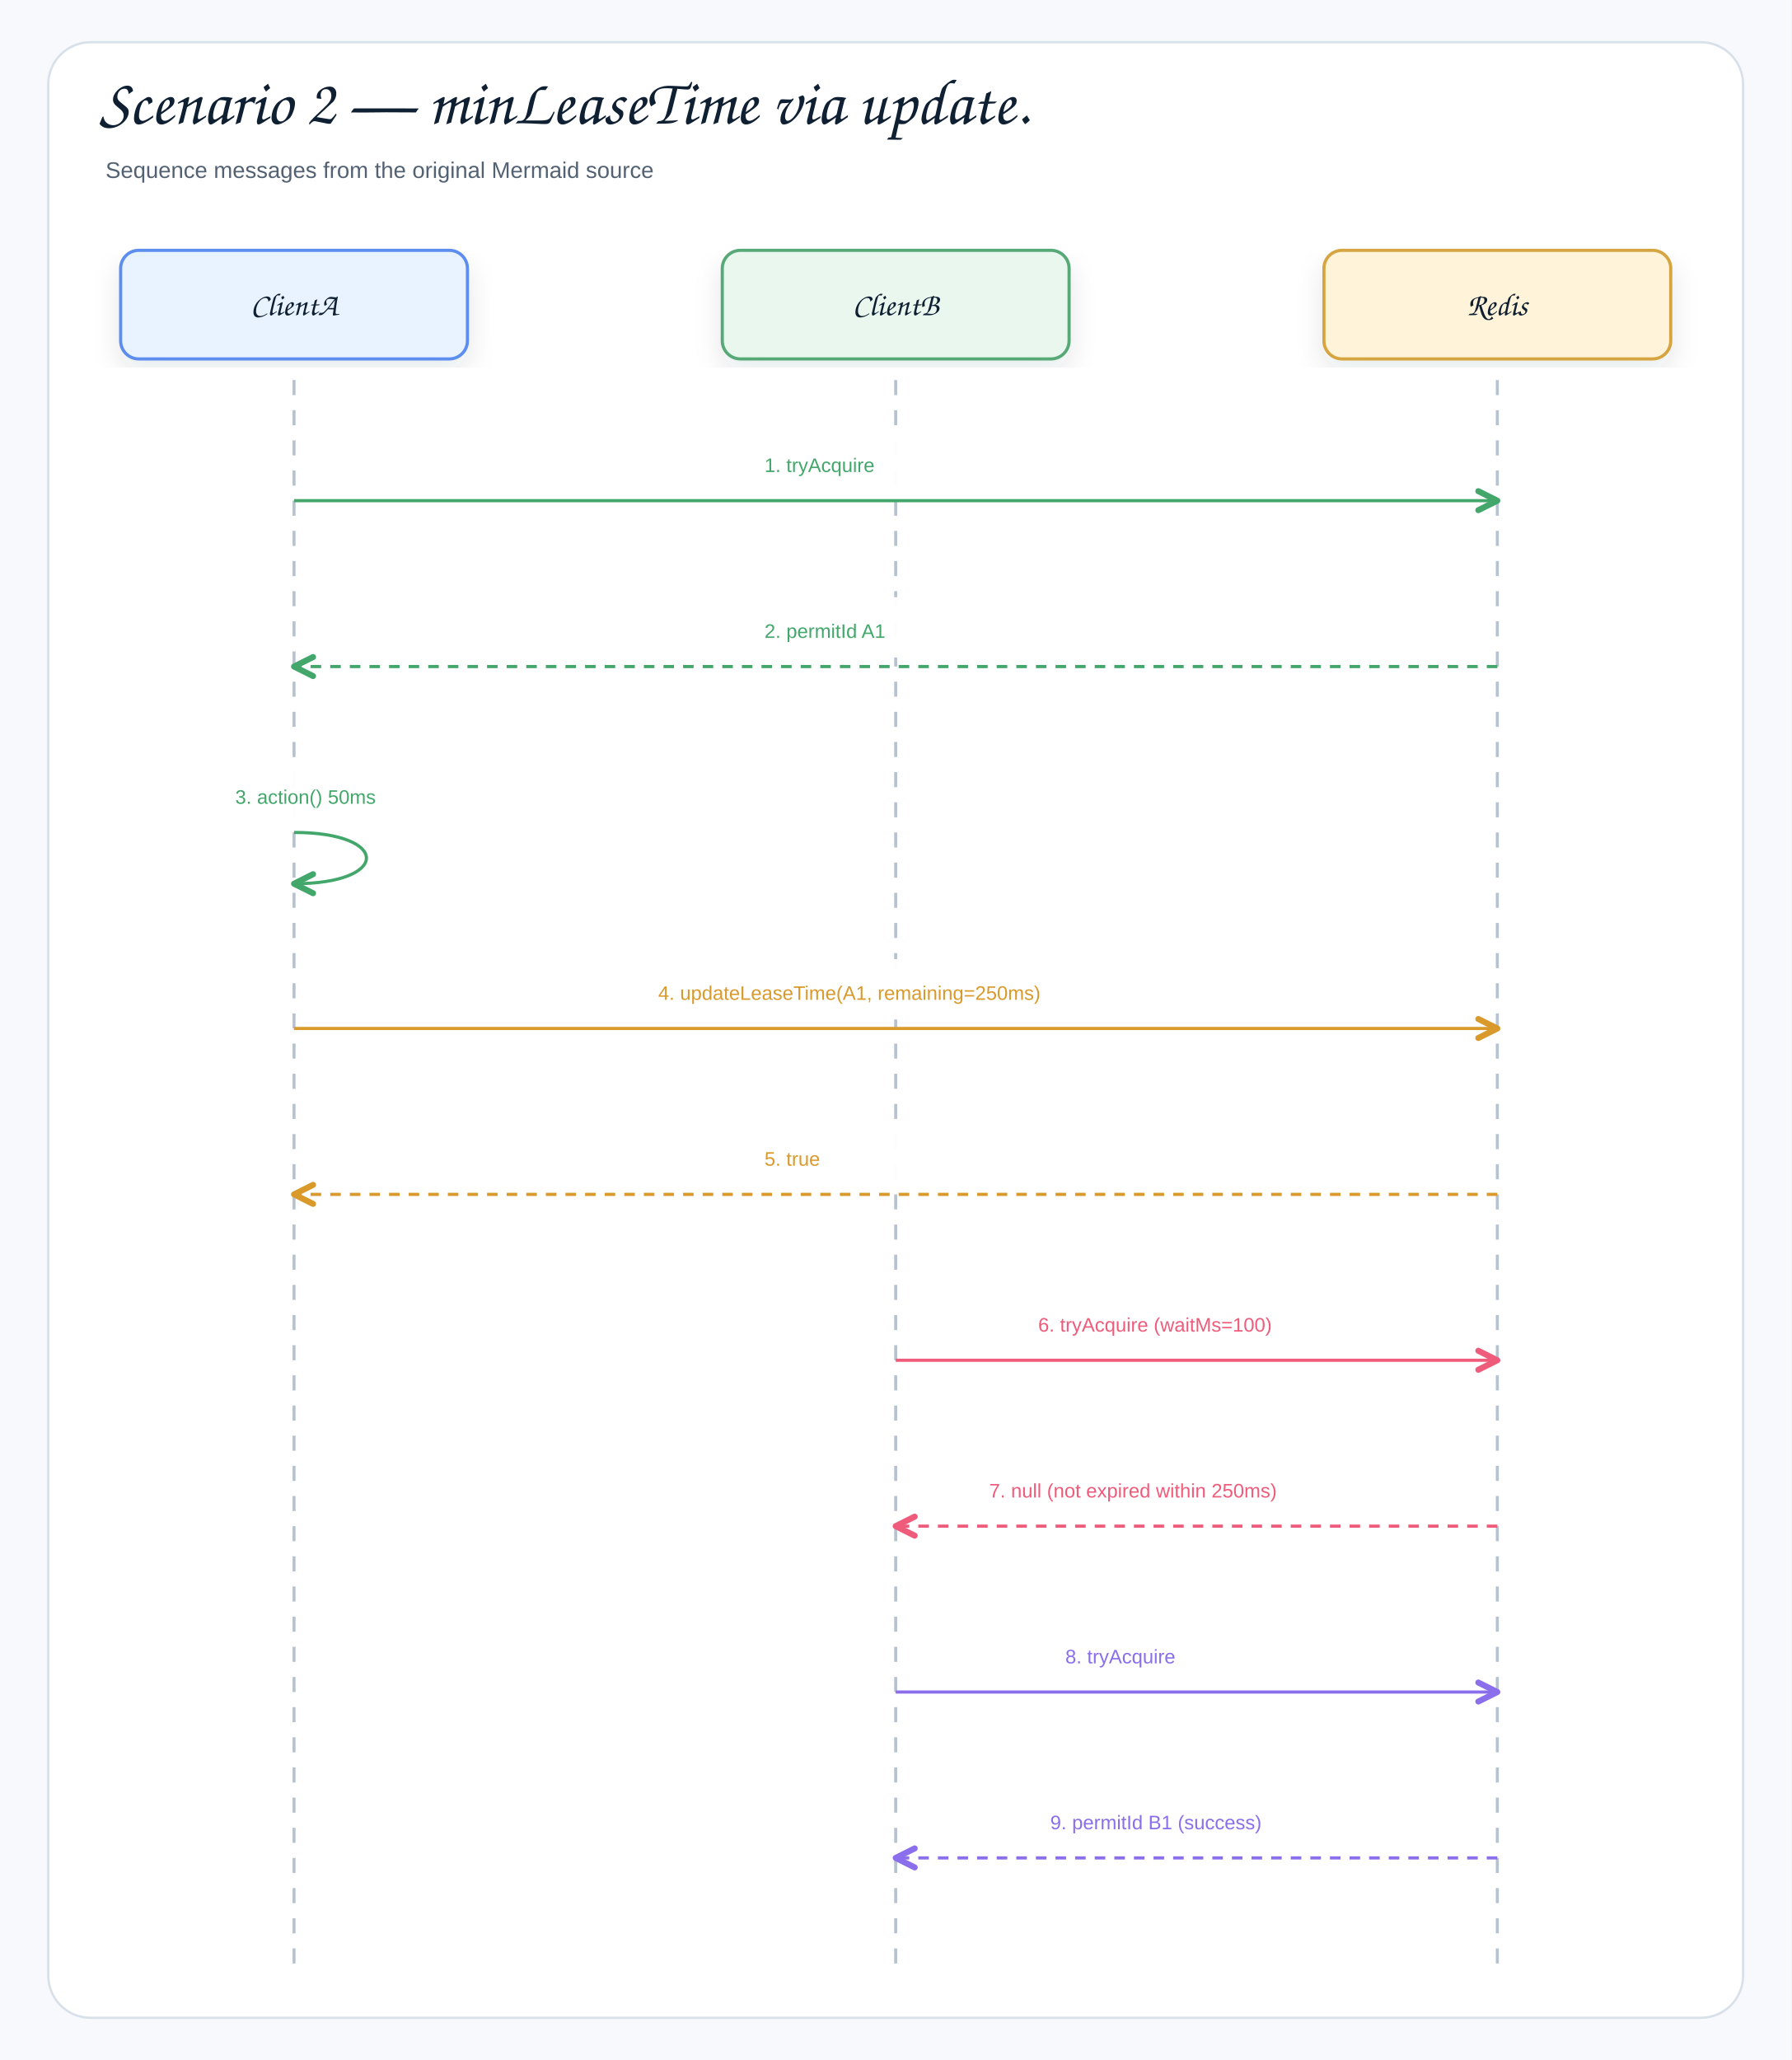
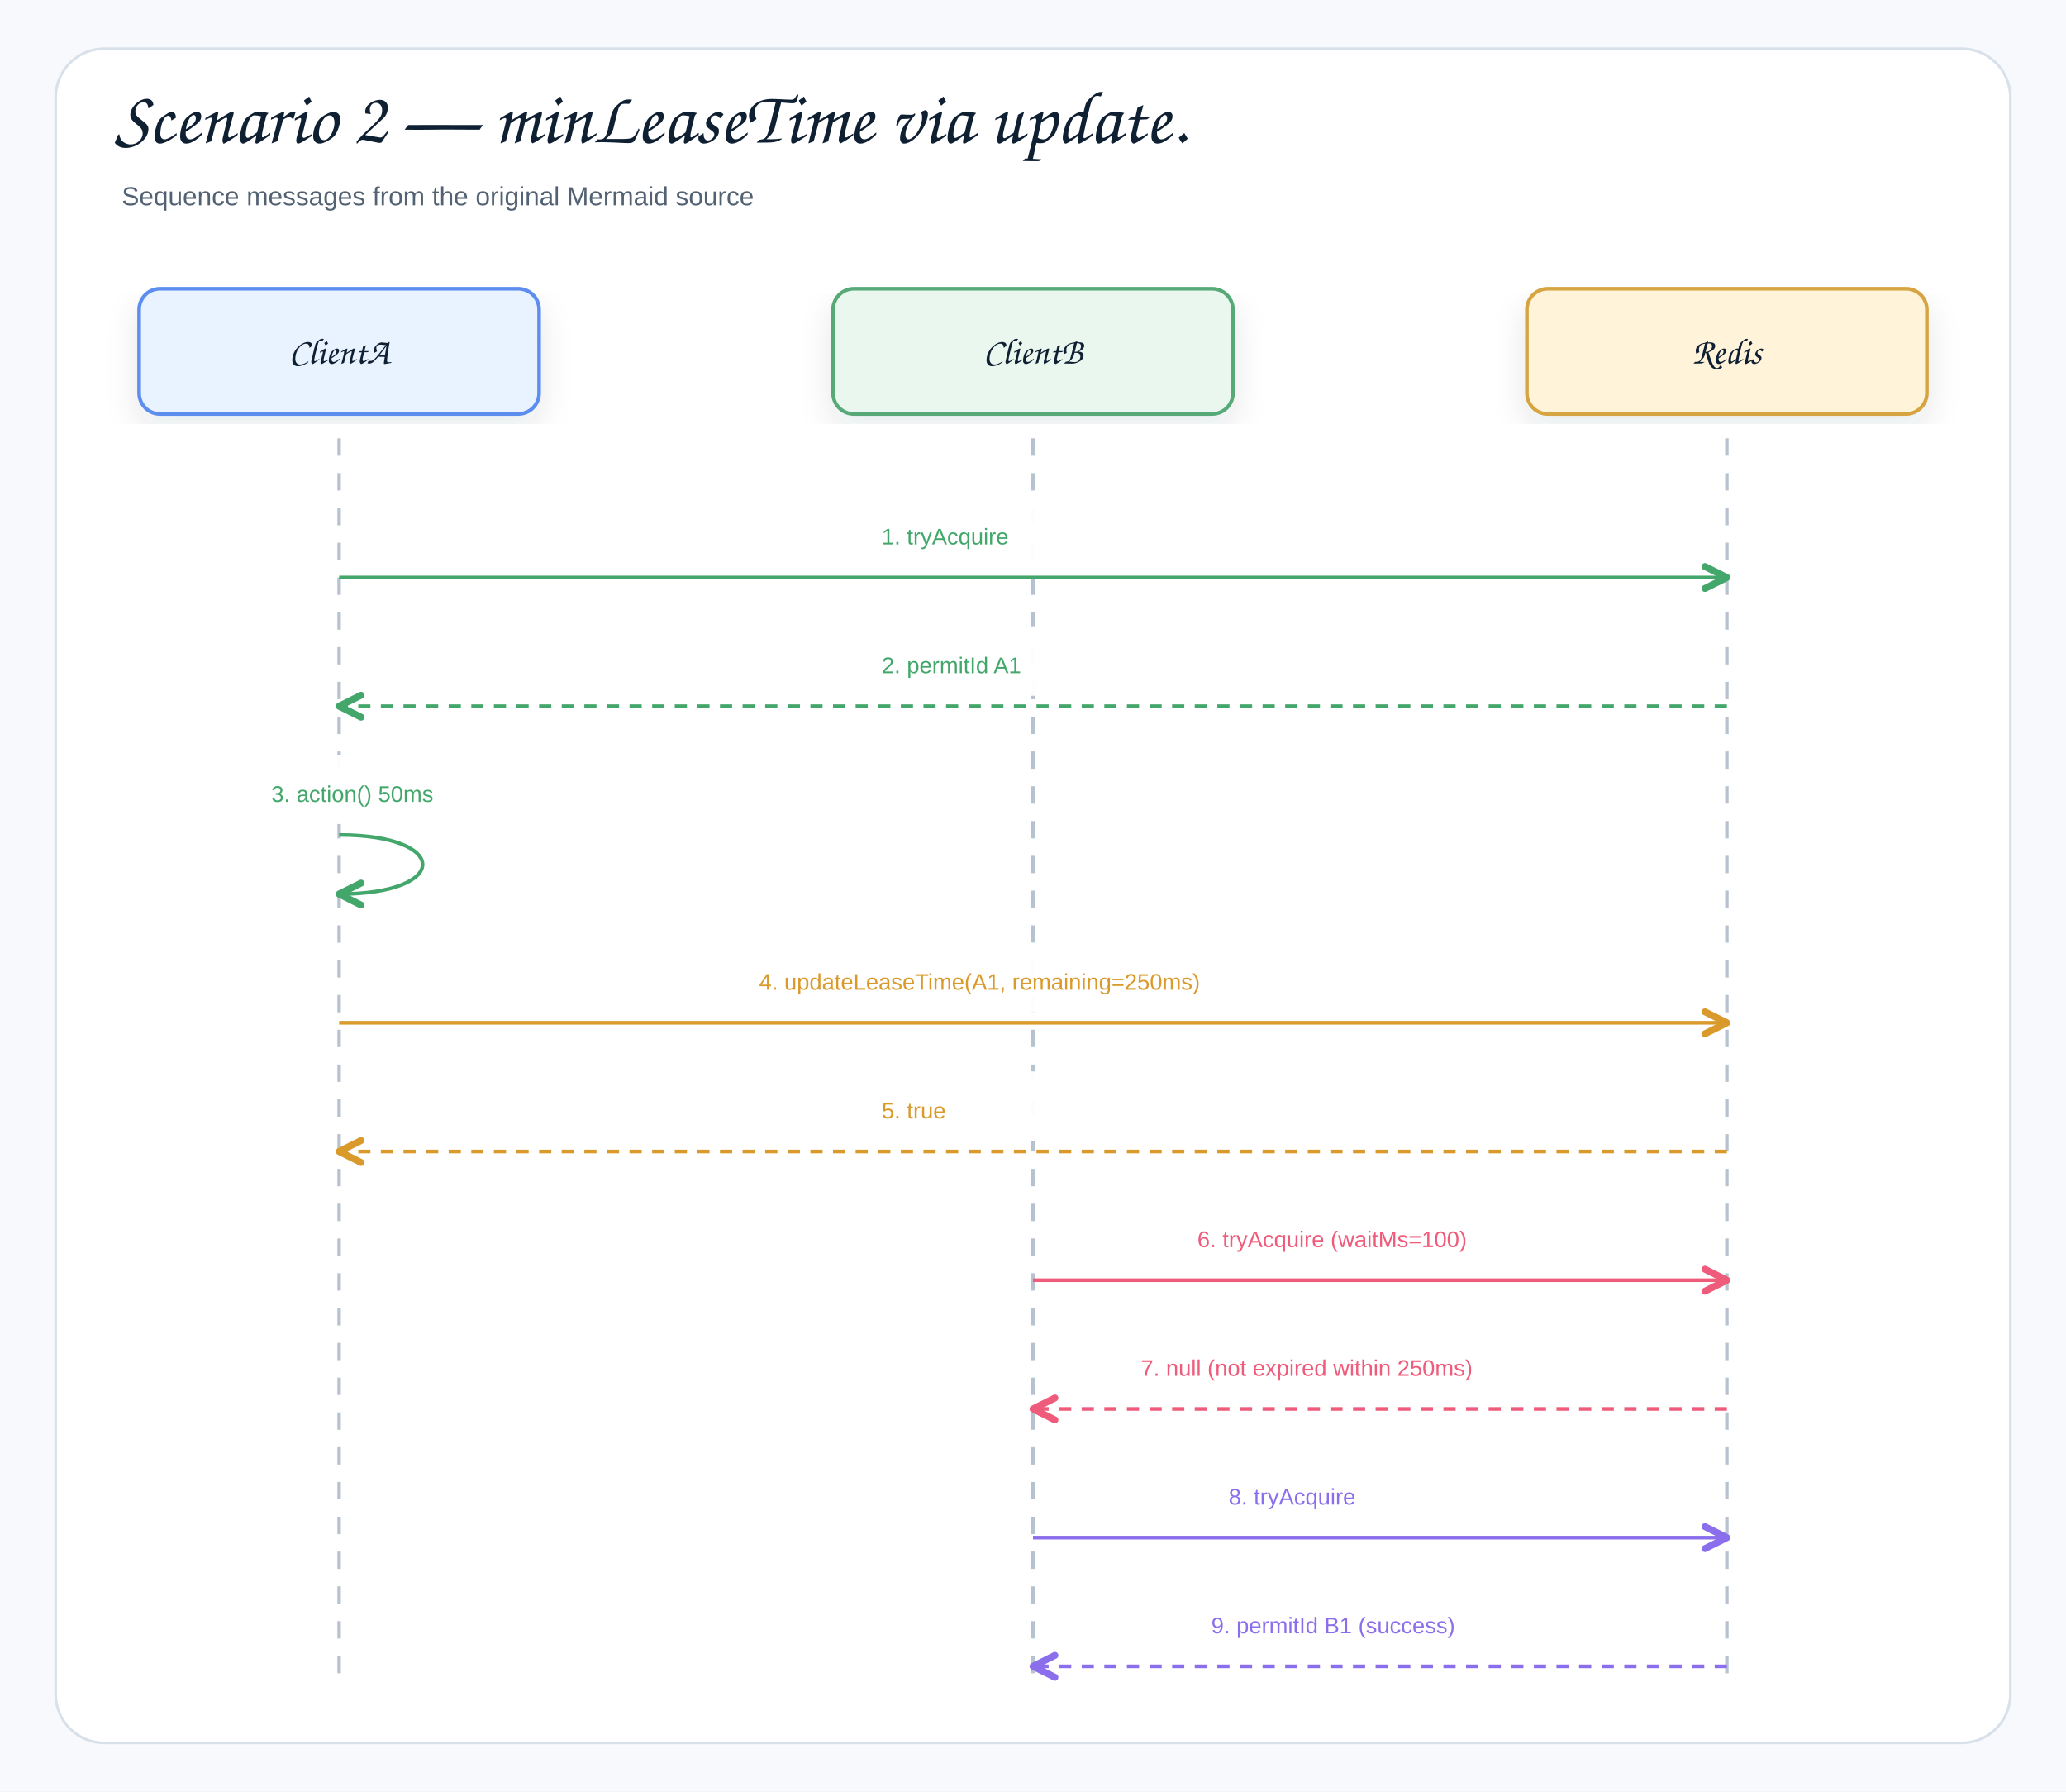
- <svg xmlns="http://www.w3.org/2000/svg" width="1188" height="1366" viewBox="0 0 1188 1366" role="img" aria-label="Scenario 2 — minLeaseTime via updateLeaseTime">
+ <svg xmlns="http://www.w3.org/2000/svg" width="1188" height="1030" viewBox="0 0 1188 1030" role="img" aria-label="Scenario 2 — minLeaseTime via updateLeaseTime">
  <defs>
    <filter id="shadow" x="-8%" y="-8%" width="116%" height="116%">
      <feDropShadow dx="0" dy="8" stdDeviation="9" flood-color="#1f2937" flood-opacity="0.10" />
    </filter>
    <marker id="openArrow" markerWidth="12" markerHeight="10" refX="10" refY="5" orient="auto" markerUnits="strokeWidth">
      <path d="M 1 1 L 10 5 L 1 9" fill="none" stroke="#758297" stroke-width="1.8" stroke-linecap="round" stroke-linejoin="round" />
    </marker>
    <marker id="inherit" markerWidth="14" markerHeight="12" refX="12" refY="6" orient="auto" markerUnits="strokeWidth">
      <path d="M 0 1 L 12 6 L 0 11 Z" fill="#ffffff" stroke="#758297" stroke-width="1.8" />
    </marker>
    <style>
    .canvas{fill:#f7f9fc}.frame{fill:#fff;stroke:#d8e0ea;stroke-width:1.5}
    .title{font-family:"Architects Daughter","Comic Mono","Comic Sans MS","Comic Sans",cursive;font-size:43px;font-weight:400;fill:#102033}
    .subtitle{font-family:"Comic Mono","Comic Sans MS","Comic Sans","Comic Neue",Arial,sans-serif;font-size:15px;font-weight:400;fill:#536273}
    .label{font-family:"Architects Daughter","Comic Mono","Comic Sans MS","Comic Sans",cursive;font-size:25px;font-weight:400;fill:#102033}
    .smallLabel{font-family:"Architects Daughter","Comic Mono","Comic Sans MS","Comic Sans",cursive;font-size:21px;font-weight:400;fill:#102033}
    .mono{font-family:"Comic Mono","Comic Sans MS","Comic Sans","Comic Neue",Arial,sans-serif;font-size:12px;font-weight:400;fill:#102033}
    .small{font-family:"Comic Mono","Comic Sans MS","Comic Sans","Comic Neue",Arial,sans-serif;font-size:12px;font-weight:400;fill:#536273}
    .strong{font-family:"Comic Mono","Comic Sans MS","Comic Sans","Comic Neue",Arial,sans-serif;font-size:13px;font-weight:400;fill:#102033}
    .card{stroke-width:2.1;filter:url(#shadow)}.compartment{stroke-width:1.5;fill:none}
    .line{stroke:#758297;stroke-width:2.1;fill:none;marker-end:url(#openArrow)}
    .plainLine{stroke:#758297;stroke-width:2.1;fill:none}
    .dashed{stroke:#758297;stroke-width:2.1;stroke-dasharray:7 6;fill:none;marker-end:url(#openArrow)}
    .inheritLine{stroke:#758297;stroke-width:2.2;fill:none;marker-end:url(#inherit)}
    .implLine{stroke:#758297;stroke-width:2.2;stroke-dasharray:8 7;fill:none;marker-end:url(#inherit)}
  </style>
    <marker id="semanticArrow-neutral" markerWidth="8" markerHeight="8" refX="7" refY="4" orient="auto" markerUnits="strokeWidth">
      <path d="M 1 1 L 7 4 L 1 7" fill="none" stroke="#758297" stroke-width="1.9" stroke-linecap="round" stroke-linejoin="round" />
    </marker>
    <marker id="semanticArrow-leader" markerWidth="8" markerHeight="8" refX="7" refY="4" orient="auto" markerUnits="strokeWidth">
      <path d="M 1 1 L 7 4 L 1 7" fill="none" stroke="#43A76B" stroke-width="1.9" stroke-linecap="round" stroke-linejoin="round" />
    </marker>
    <marker id="semanticArrow-skipped" markerWidth="8" markerHeight="8" refX="7" refY="4" orient="auto" markerUnits="strokeWidth">
      <path d="M 1 1 L 7 4 L 1 7" fill="none" stroke="#EF5B7A" stroke-width="1.9" stroke-linecap="round" stroke-linejoin="round" />
    </marker>
    <marker id="semanticArrow-contention" markerWidth="8" markerHeight="8" refX="7" refY="4" orient="auto" markerUnits="strokeWidth">
      <path d="M 1 1 L 7 4 L 1 7" fill="none" stroke="#D99A2B" stroke-width="1.9" stroke-linecap="round" stroke-linejoin="round" />
    </marker>
    <marker id="semanticArrow-reacquire" markerWidth="8" markerHeight="8" refX="7" refY="4" orient="auto" markerUnits="strokeWidth">
      <path d="M 1 1 L 7 4 L 1 7" fill="none" stroke="#8B6EEB" stroke-width="1.9" stroke-linecap="round" stroke-linejoin="round" />
    </marker>
  </defs>
-   <rect class="canvas" width="1188" height="1366" />
-   <rect class="frame" x="32" y="28" width="1124" height="1310" rx="28" />
+   <rect class="canvas" width="1188" height="1030" />
+   <rect class="frame" x="32" y="28" width="1124" height="974" rx="28" />
  <text class="title" x="66" y="82">Scenario 2 — minLeaseTime via update.</text>
  <text class="subtitle" x="70" y="118">Sequence messages from the original Mermaid source</text>
  <rect class="card" x="80" y="166" width="230" height="72" rx="12" fill="#E8F3FF" stroke="#5B8DEF" />
  <text class="smallLabel" x="195" y="209" text-anchor="middle">ClientA</text>
-   <line class="lifeline" x1="195" y1="252" x2="195" y2="1306" stroke="#b7c2d1" stroke-width="2" stroke-dasharray="10 10" />
+   <line class="lifeline" x1="195" y1="252" x2="195" y2="970" stroke="#b7c2d1" stroke-width="2" stroke-dasharray="10 10" />
  <rect class="card" x="479" y="166" width="230" height="72" rx="12" fill="#EAF7EF" stroke="#58A978" />
  <text class="smallLabel" x="594" y="209" text-anchor="middle">ClientB</text>
-   <line class="lifeline" x1="594" y1="252" x2="594" y2="1306" stroke="#b7c2d1" stroke-width="2" stroke-dasharray="10 10" />
+   <line class="lifeline" x1="594" y1="252" x2="594" y2="970" stroke="#b7c2d1" stroke-width="2" stroke-dasharray="10 10" />
  <rect class="card" x="878" y="166" width="230" height="72" rx="12" fill="#FFF3D9" stroke="#D6A441" />
  <text class="smallLabel" x="993" y="209" text-anchor="middle">Redis</text>
-   <line class="lifeline" x1="993" y1="252" x2="993" y2="1306" stroke="#b7c2d1" stroke-width="2" stroke-dasharray="10 10" />
+   <line class="lifeline" x1="993" y1="252" x2="993" y2="970" stroke="#b7c2d1" stroke-width="2" stroke-dasharray="10 10" />
  <rect x="489" y="286" width="210" height="40" rx="67" fill="#ffffff" opacity="0.97" />
  <text class="strong" x="507" y="313" text-anchor="start" style="fill:#43A76B">1. tryAcquire</text>
  <path class="line" d="M195 332 L993 332" data-route-tone="leader" style="stroke:#43A76B;marker-end:url(#semanticArrow-leader)" />
-   <rect x="489" y="396" width="210" height="40" rx="67" fill="#ffffff" opacity="0.97" />
-   <text class="strong" x="507" y="423" text-anchor="start" style="fill:#43A76B">2. permitId A1</text>
-   <path class="dashed" d="M993 442 L195 442" data-route-tone="leader" style="stroke:#43A76B;marker-end:url(#semanticArrow-leader)" />
-   <rect x="138" y="506" width="210" height="40" rx="67" fill="#ffffff" opacity="0.97" />
-   <text class="strong" x="156" y="533" text-anchor="start" style="fill:#43A76B">3. action() 50ms</text>
-   <path class="line" d="M195 552 C259 552 259 586 195 586" data-route-tone="leader" style="stroke:#43A76B;marker-end:url(#semanticArrow-leader)" />
-   <rect x="418.5" y="636" width="351" height="40" rx="67" fill="#ffffff" opacity="0.97" />
-   <text class="strong" x="436.5" y="663" text-anchor="start" style="fill:#D99A2B">4. updateLeaseTime(A1, remaining=250ms)</text>
-   <path class="line" d="M195 682 L993 682" data-route-tone="contention" style="stroke:#D99A2B;marker-end:url(#semanticArrow-contention)" />
-   <rect x="489" y="746" width="210" height="40" rx="67" fill="#ffffff" opacity="0.97" />
-   <text class="strong" x="507" y="773" text-anchor="start" style="fill:#D99A2B">5. true</text>
-   <path class="dashed" d="M993 792 L195 792" data-route-tone="contention" style="stroke:#D99A2B;marker-end:url(#semanticArrow-contention)" />
-   <rect x="670.5" y="856" width="246" height="40" rx="67" fill="#ffffff" opacity="0.97" />
-   <text class="strong" x="688.5" y="883" text-anchor="start" style="fill:#EF5B7A">6. tryAcquire (waitMs=100)</text>
-   <path class="line" d="M594 902 L993 902" data-route-tone="skipped" style="stroke:#EF5B7A;marker-end:url(#semanticArrow-skipped)" />
-   <rect x="638" y="966" width="311" height="40" rx="67" fill="#ffffff" opacity="0.97" />
-   <text class="strong" x="656" y="993" text-anchor="start" style="fill:#EF5B7A">7. null (not expired within 250ms)</text>
-   <path class="dashed" d="M993 1012 L594 1012" data-route-tone="skipped" style="stroke:#EF5B7A;marker-end:url(#semanticArrow-skipped)" />
-   <rect x="688.5" y="1076" width="210" height="40" rx="67" fill="#ffffff" opacity="0.97" />
-   <text class="strong" x="706.5" y="1103" text-anchor="start" style="fill:#8B6EEB">8. tryAcquire</text>
-   <path class="line" d="M594 1122 L993 1122" data-route-tone="reacquire" style="stroke:#8B6EEB;marker-end:url(#semanticArrow-reacquire)" />
-   <rect x="678.5" y="1186" width="230" height="40" rx="67" fill="#ffffff" opacity="0.97" />
-   <text class="strong" x="696.5" y="1213" text-anchor="start" style="fill:#8B6EEB">9. permitId B1 (success)</text>
-   <path class="dashed" d="M993 1232 L594 1232" data-route-tone="reacquire" style="stroke:#8B6EEB;marker-end:url(#semanticArrow-reacquire)" />
+   <rect x="489" y="360" width="210" height="40" rx="67" fill="#ffffff" opacity="0.97" />
+   <text class="strong" x="507" y="387" text-anchor="start" style="fill:#43A76B">2. permitId A1</text>
+   <path class="dashed" d="M993 406 L195 406" data-route-tone="leader" style="stroke:#43A76B;marker-end:url(#semanticArrow-leader)" />
+   <rect x="138" y="434" width="210" height="40" rx="67" fill="#ffffff" opacity="0.97" />
+   <text class="strong" x="156" y="461" text-anchor="start" style="fill:#43A76B">3. action() 50ms</text>
+   <path class="line" d="M195 480 C259 480 259 514 195 514" data-route-tone="leader" style="stroke:#43A76B;marker-end:url(#semanticArrow-leader)" />
+   <rect x="418.5" y="542" width="351" height="40" rx="67" fill="#ffffff" opacity="0.97" />
+   <text class="strong" x="436.5" y="569" text-anchor="start" style="fill:#D99A2B">4. updateLeaseTime(A1, remaining=250ms)</text>
+   <path class="line" d="M195 588 L993 588" data-route-tone="contention" style="stroke:#D99A2B;marker-end:url(#semanticArrow-contention)" />
+   <rect x="489" y="616" width="210" height="40" rx="67" fill="#ffffff" opacity="0.97" />
+   <text class="strong" x="507" y="643" text-anchor="start" style="fill:#D99A2B">5. true</text>
+   <path class="dashed" d="M993 662 L195 662" data-route-tone="contention" style="stroke:#D99A2B;marker-end:url(#semanticArrow-contention)" />
+   <rect x="670.5" y="690" width="246" height="40" rx="67" fill="#ffffff" opacity="0.97" />
+   <text class="strong" x="688.5" y="717" text-anchor="start" style="fill:#EF5B7A">6. tryAcquire (waitMs=100)</text>
+   <path class="line" d="M594 736 L993 736" data-route-tone="skipped" style="stroke:#EF5B7A;marker-end:url(#semanticArrow-skipped)" />
+   <rect x="638" y="764" width="311" height="40" rx="67" fill="#ffffff" opacity="0.97" />
+   <text class="strong" x="656" y="791" text-anchor="start" style="fill:#EF5B7A">7. null (not expired within 250ms)</text>
+   <path class="dashed" d="M993 810 L594 810" data-route-tone="skipped" style="stroke:#EF5B7A;marker-end:url(#semanticArrow-skipped)" />
+   <rect x="688.5" y="838" width="210" height="40" rx="67" fill="#ffffff" opacity="0.97" />
+   <text class="strong" x="706.5" y="865" text-anchor="start" style="fill:#8B6EEB">8. tryAcquire</text>
+   <path class="line" d="M594 884 L993 884" data-route-tone="reacquire" style="stroke:#8B6EEB;marker-end:url(#semanticArrow-reacquire)" />
+   <rect x="678.5" y="912" width="230" height="40" rx="67" fill="#ffffff" opacity="0.97" />
+   <text class="strong" x="696.5" y="939" text-anchor="start" style="fill:#8B6EEB">9. permitId B1 (success)</text>
+   <path class="dashed" d="M993 958 L594 958" data-route-tone="reacquire" style="stroke:#8B6EEB;marker-end:url(#semanticArrow-reacquire)" />
</svg>
